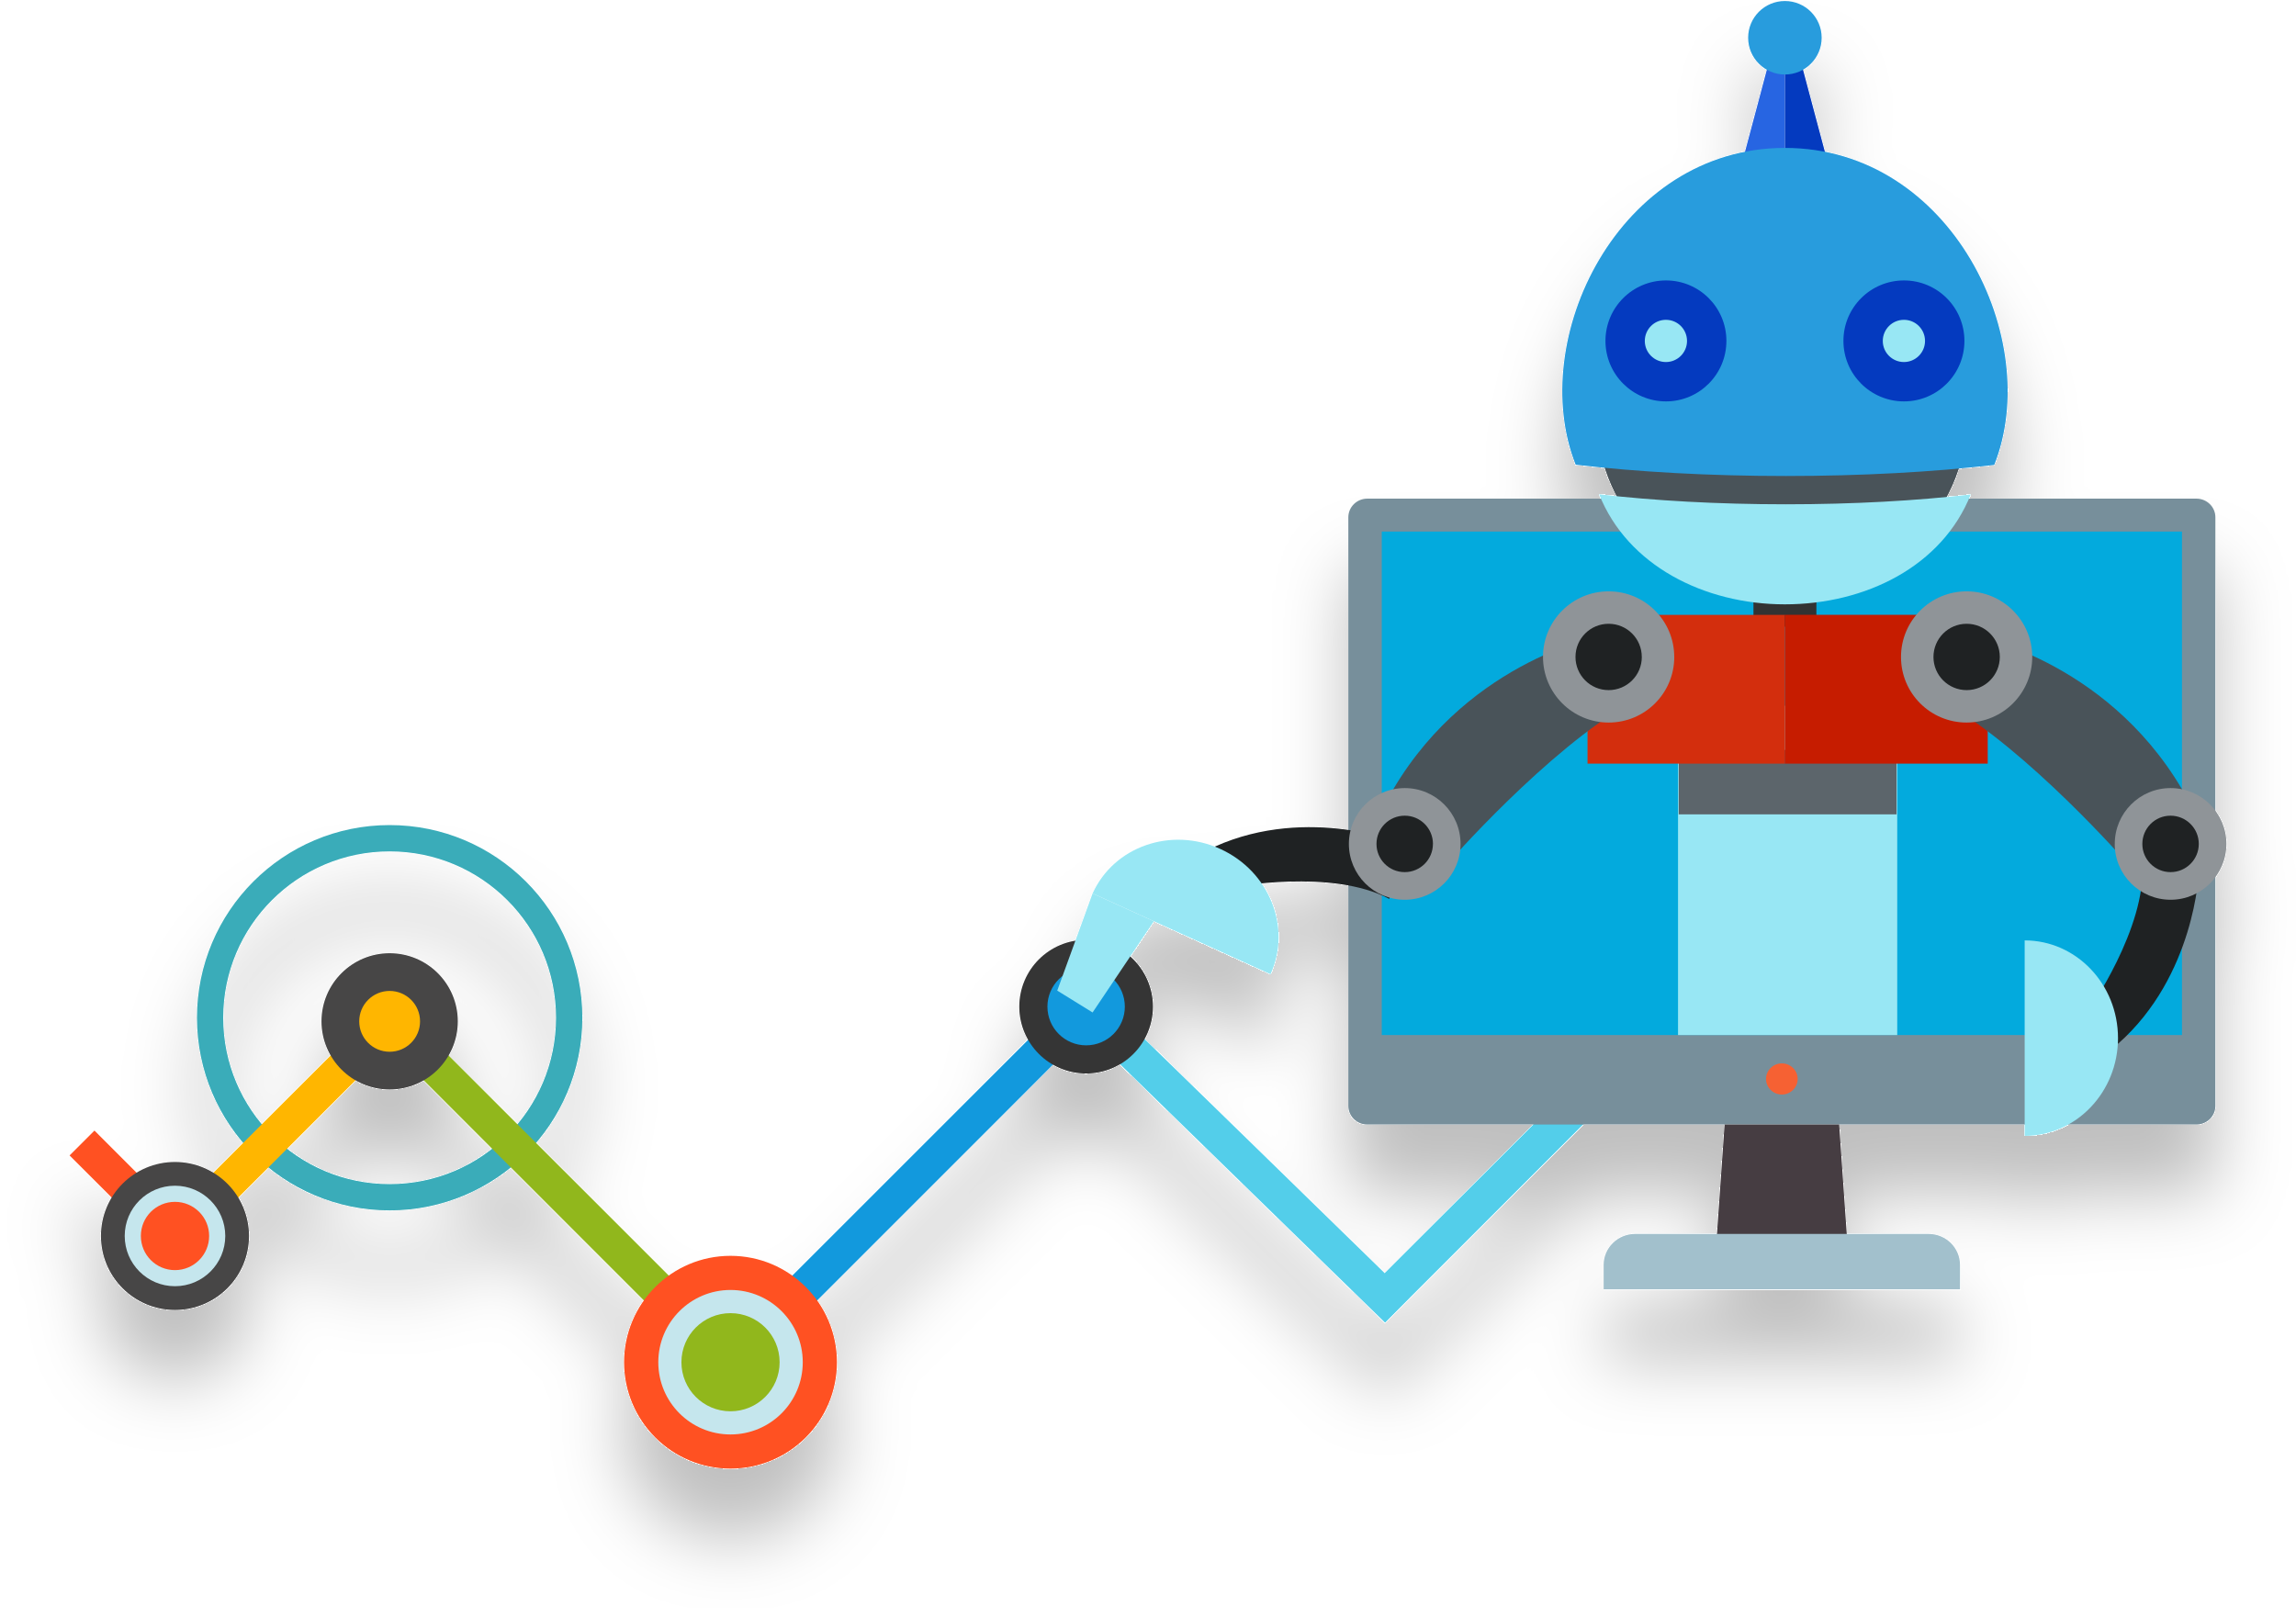
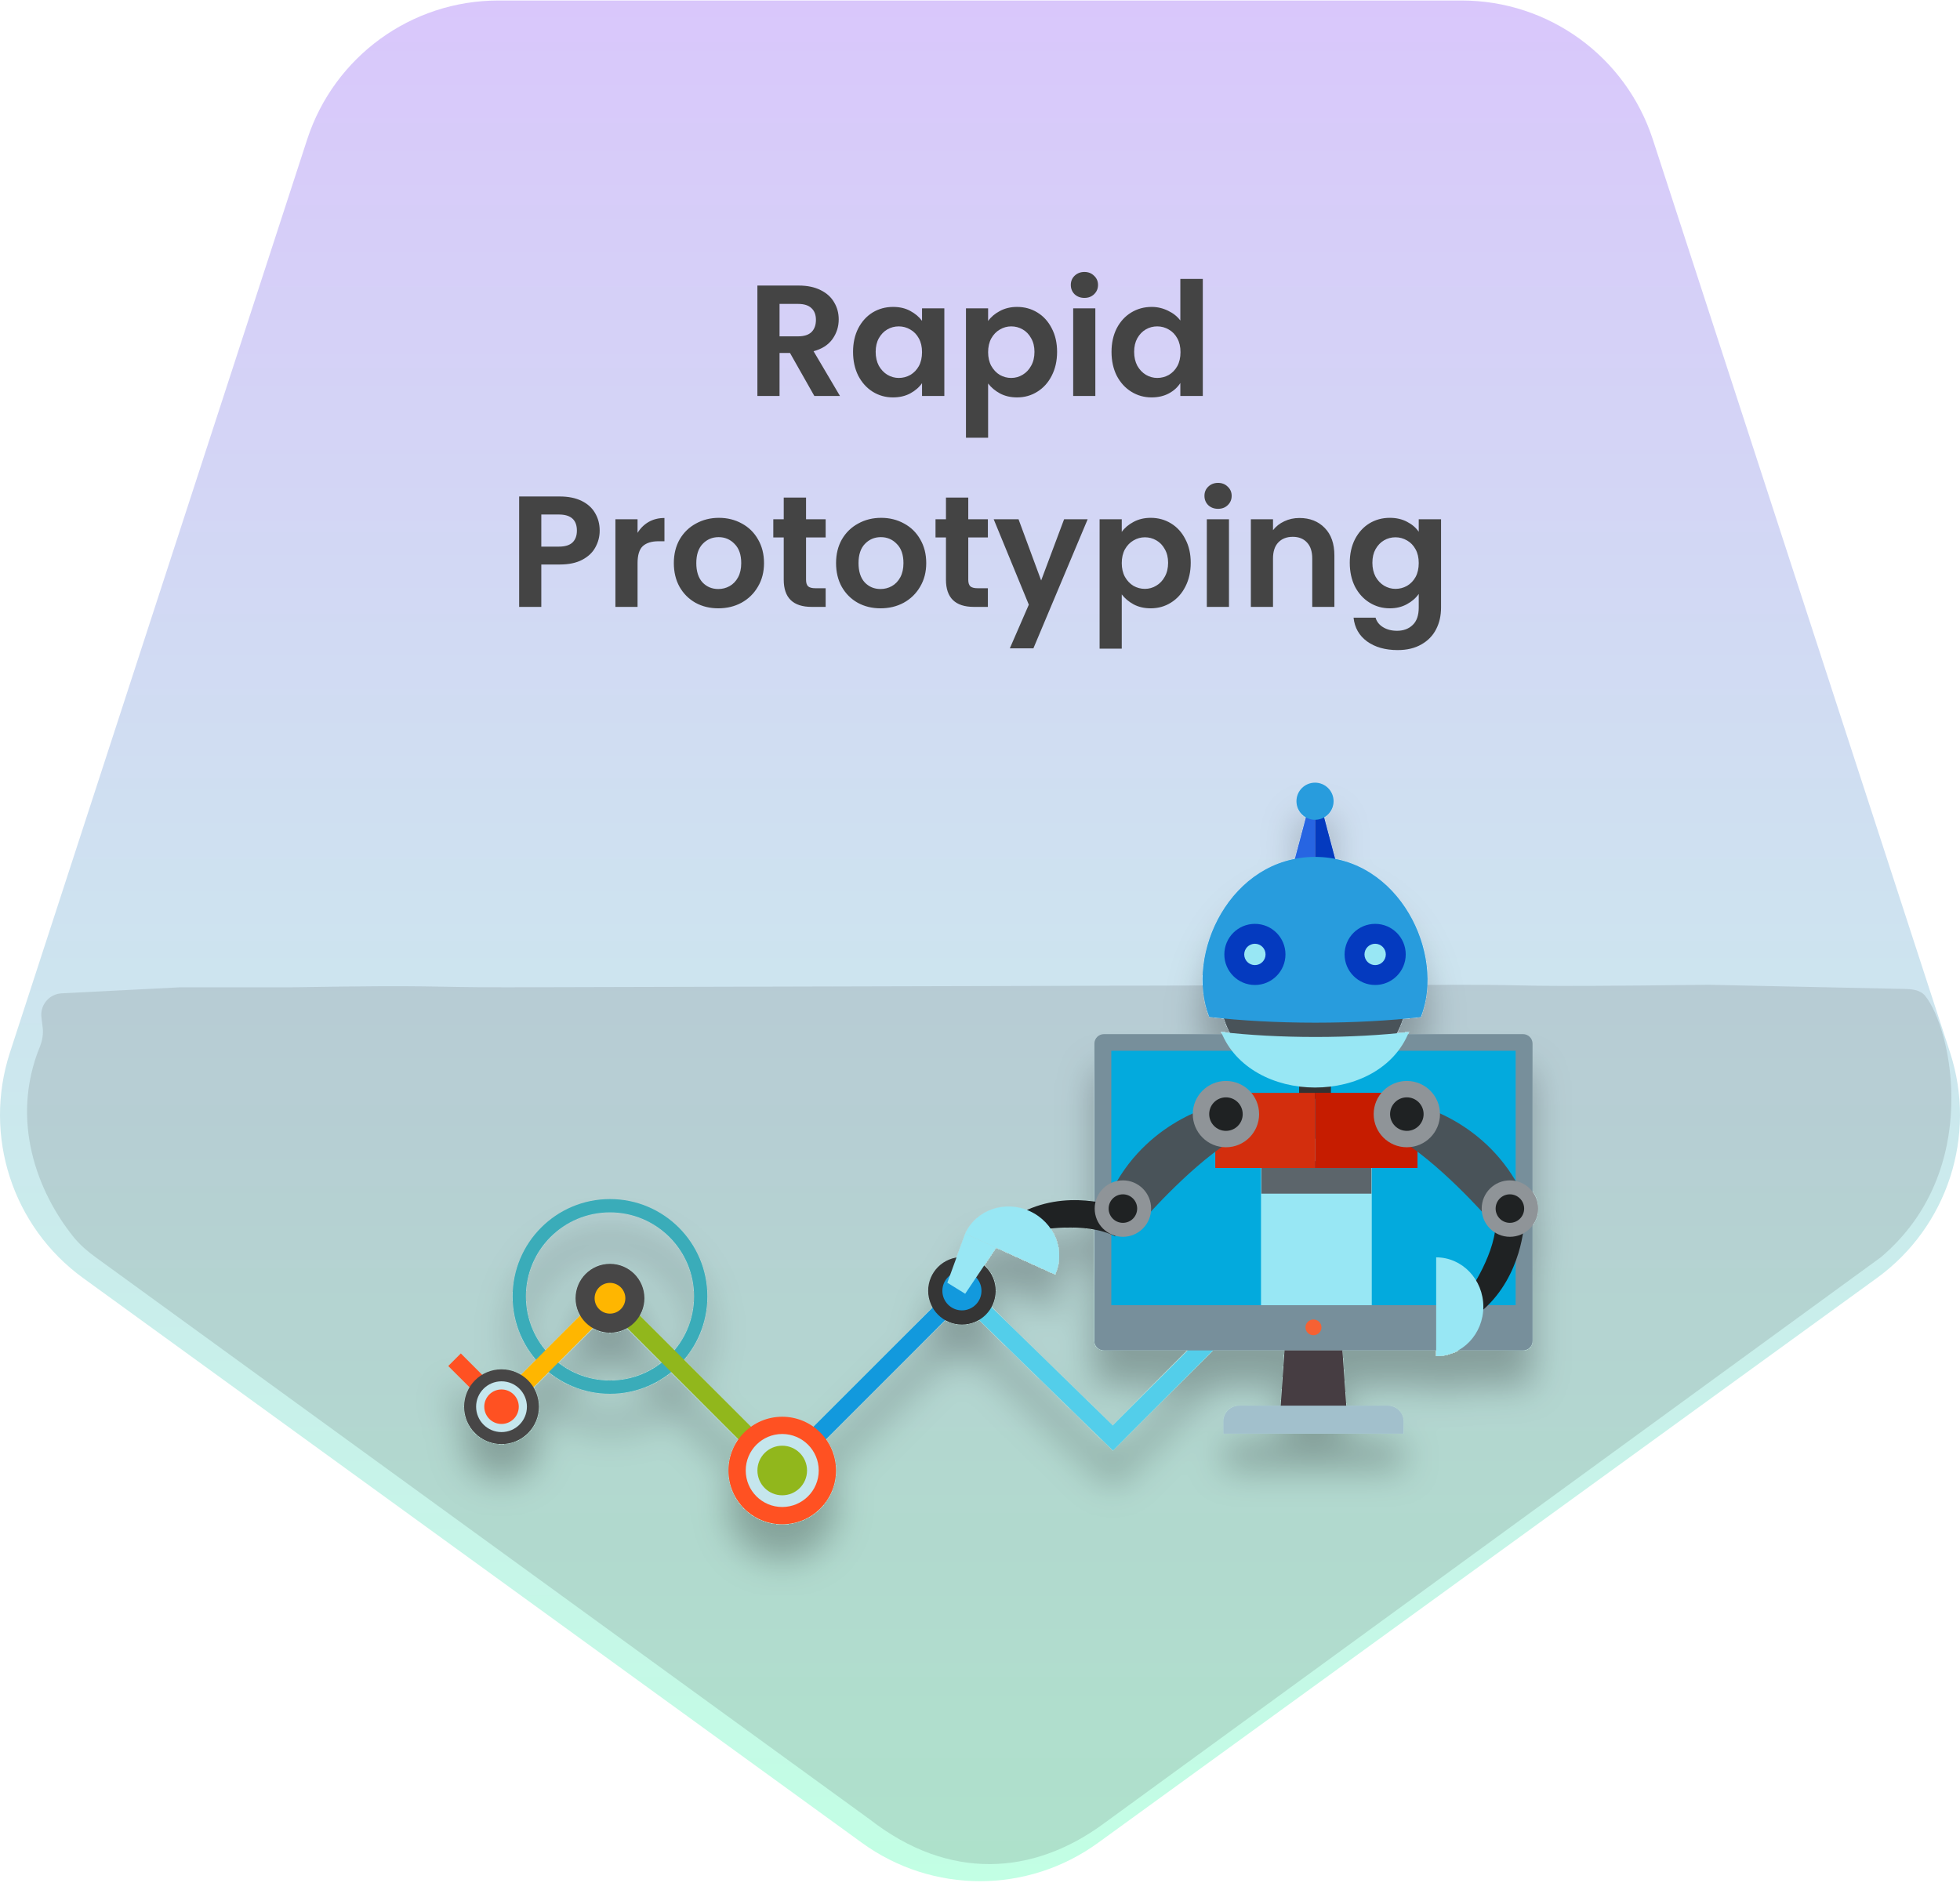
- <svg xmlns="http://www.w3.org/2000/svg" width="132" height="93" viewBox="0 0 132 93" fill="none">
-   <g filter="url(#filter0_d_1_10562)">
-     <path d="M100.785 54.887L79.623 76.047V73.188L99.356 53.458L100.785 54.887Z" fill="#53CEEA" />
-     <path d="M127.366 63.588C127.366 64.181 126.878 64.66 126.275 64.66H78.606C78.005 64.66 77.517 64.181 77.517 63.588V29.744C77.517 29.152 78.007 28.671 78.606 28.671H126.275C126.88 28.671 127.366 29.154 127.366 29.744V63.588Z" fill="#778F9B" />
-     <path d="M125.445 30.564H79.439V59.515H125.445V30.564Z" fill="#03AADD" />
-     <path d="M106.283 72.541H98.601L99.146 64.66H105.737L106.283 72.541Z" fill="#463D42" />
-     <path d="M112.683 74.134V72.731C112.683 71.745 111.874 70.95 110.876 70.95H94.005C93.007 70.95 92.196 71.745 92.196 72.731V74.134H112.683Z" fill="#A2C0CC" />
-     <path d="M103.351 62.039C103.351 62.533 102.942 62.934 102.441 62.934C101.939 62.934 101.531 62.533 101.531 62.039C101.531 61.545 101.939 61.144 102.441 61.144C102.942 61.144 103.351 61.547 103.351 62.039Z" fill="#F66133" />
-     <path d="M113.077 24.007C113.077 29.574 108.317 34.087 102.443 34.087C96.569 34.087 91.81 29.574 91.81 24.007C91.81 18.441 96.569 13.927 102.443 13.927C108.317 13.927 113.077 18.439 113.077 24.007Z" fill="#495359" />
-     <path d="M104.427 32.142H100.808V36.035H104.427V32.142Z" fill="#333333" />
-     <path d="M102.616 2.17L102.618 11.407L99.606 11.409L102.067 2.17H102.616Z" fill="#2765E2" />
-     <path d="M105.631 11.405L102.619 11.407L102.617 2.17H103.168L105.631 11.405Z" fill="#043ABF" />
-     <path d="M104.73 2.17C104.73 3.335 103.784 4.284 102.617 4.284C101.449 4.284 100.503 3.337 100.503 2.17C100.503 1.002 101.449 0.058 102.617 0.058C103.782 0.058 104.73 1.004 104.73 2.17Z" fill="#289CDD" />
-     <path d="M113.299 28.433C111.655 32.565 107.248 34.749 102.612 34.749C97.977 34.749 93.558 32.508 91.937 28.422C95.092 28.788 98.753 28.996 102.662 28.996C106.571 28.996 110.165 28.792 113.301 28.431L113.299 28.433Z" fill="#98E7F4" />
-     <path d="M114.654 26.735C111.123 27.14 107.031 27.37 102.666 27.37C98.301 27.37 94.138 27.136 90.586 26.722C87.736 19.545 93.043 8.505 102.616 8.505C112.189 8.505 117.506 19.551 114.654 26.733V26.735Z" fill="#289CDD" />
-     <path d="M99.253 19.602C99.253 21.523 97.697 23.08 95.778 23.08C93.858 23.08 92.3 21.523 92.3 19.602C92.3 17.681 93.855 16.125 95.778 16.125C97.701 16.125 99.253 17.681 99.253 19.602Z" fill="#043ABF" />
-     <path d="M112.937 19.602C112.937 21.523 111.38 23.08 109.461 23.08C107.542 23.08 105.981 21.523 105.981 19.602C105.981 17.681 107.538 16.125 109.461 16.125C111.384 16.125 112.937 17.681 112.937 19.602Z" fill="#043ABF" />
-     <path d="M63.16 58.596L41.999 79.757V76.896L61.731 57.167L63.16 58.596Z" fill="#1299DD" />
-     <path d="M22.4 47.441C16.284 47.441 11.324 52.401 11.324 58.519C11.324 64.637 16.284 69.597 22.4 69.597C28.516 69.597 33.48 64.637 33.48 58.519C33.48 52.401 28.52 47.441 22.4 47.441ZM22.4 68.086C17.117 68.086 12.833 63.804 12.833 58.519C12.833 53.235 17.117 48.954 22.4 48.954C27.682 48.954 31.967 53.237 31.967 58.519C31.967 63.802 27.682 68.086 22.4 68.086Z" fill="#3AACB9" />
-     <path d="M10.059 69.639V72.497L4 66.436L5.431 65.007L10.059 69.639Z" fill="#FF5122" />
-     <path d="M22.399 57.298V60.158L10.059 72.497V69.639L22.399 57.298Z" fill="#FFB600" />
-     <path d="M41.999 76.896V79.757L22.4 60.158V57.298L41.999 76.896Z" fill="#91B71C" />
-     <path d="M63.149 57.155L61.737 58.602L79.623 76.045L81.035 74.597L63.149 57.155Z" fill="#53CEEA" />
-     <path d="M66.286 57.882C66.286 60.005 64.567 61.726 62.444 61.726C60.321 61.726 58.6 60.005 58.6 57.882C58.6 55.759 60.321 54.038 62.444 54.038C64.567 54.038 66.286 55.759 66.286 57.882Z" fill="#353535" />
-     <path d="M64.668 57.882C64.668 59.109 63.673 60.106 62.444 60.106C61.215 60.106 60.218 59.111 60.218 57.882C60.218 56.653 61.214 55.658 62.444 55.658C63.675 55.658 64.668 56.653 64.668 57.882Z" fill="#1299DD" />
-     <path d="M48.117 78.327C48.117 81.705 45.378 84.445 41.997 84.445C38.617 84.445 35.879 81.705 35.879 78.327C35.879 74.948 38.619 72.209 41.997 72.209C45.376 72.209 48.117 74.948 48.117 78.327Z" fill="#FF5122" />
-     <path d="M46.152 78.327C46.152 80.622 44.292 82.48 41.997 82.48C39.702 82.48 37.846 80.62 37.846 78.327C37.846 76.034 39.706 74.172 41.997 74.172C44.288 74.172 46.152 76.032 46.152 78.327Z" fill="#C5E6ED" />
-     <path d="M44.821 78.327C44.821 79.885 43.556 81.148 41.997 81.148C40.439 81.148 39.176 79.885 39.176 78.327C39.176 76.768 40.439 75.505 41.997 75.505C43.556 75.505 44.821 76.768 44.821 78.327Z" fill="#91B71C" />
-     <path d="M14.317 71.066C14.317 73.418 12.411 75.324 10.059 75.324C7.707 75.324 5.803 73.418 5.803 71.066C5.803 68.714 7.709 66.812 10.059 66.812C12.409 66.812 14.317 68.718 14.317 71.066Z" fill="#474646" />
-     <path d="M12.951 71.066C12.951 72.663 11.655 73.956 10.059 73.956C8.462 73.956 7.17 72.663 7.17 71.066C7.17 69.469 8.464 68.178 10.059 68.178C11.653 68.178 12.951 69.473 12.951 71.066Z" fill="#C5E6ED" />
-     <path d="M12.024 71.066C12.024 72.152 11.144 73.031 10.059 73.031C8.973 73.031 8.098 72.152 8.098 71.066C8.098 69.981 8.975 69.105 10.059 69.105C11.142 69.105 12.024 69.983 12.024 71.066Z" fill="#FF5122" />
-     <path d="M26.32 58.727C26.32 60.89 24.565 62.645 22.401 62.645C20.238 62.645 18.483 60.89 18.483 58.727C18.483 56.564 20.238 54.809 22.401 54.809C24.565 54.809 26.32 56.564 26.32 58.727Z" fill="#474646" />
-     <path d="M24.149 58.727C24.149 59.692 23.365 60.475 22.4 60.475C21.434 60.475 20.652 59.692 20.652 58.727C20.652 57.762 21.434 56.978 22.4 56.978C23.365 56.978 24.149 57.76 24.149 58.727Z" fill="#FFB600" />
-     <path d="M109.074 40.579H96.472V59.515H109.074V40.579Z" fill="#98E7F4" />
-     <path d="M109.034 43.118H96.512V46.825H109.034V43.118Z" fill="#5C656B" />
-     <path d="M102.618 35.354V43.91H91.269V38.819C91.269 36.905 92.818 35.356 94.731 35.356H102.618V35.354Z" fill="#D32E0D" />
-     <path d="M114.277 38.816V43.908H102.618V35.352H110.813C112.727 35.352 114.277 36.903 114.277 38.815V38.816Z" fill="#C61C00" />
-     <path d="M80.758 48.525C80.758 48.525 75.25 46.258 69.853 48.674L70.849 51.018C70.849 51.018 76.569 49.923 79.873 51.686L80.758 48.525Z" fill="#1F2223" />
-     <path d="M91.893 36.59C91.893 36.59 83.957 38.126 79.699 46.096L83.236 49.648C83.236 49.648 88.94 43.107 93.801 40.364L91.893 36.59Z" fill="#495359" />
-     <path d="M96.256 37.779C96.252 39.862 94.564 41.55 92.479 41.546C90.395 41.543 88.707 39.852 88.709 37.769C88.711 35.686 90.403 33.998 92.486 34.002C94.569 34.003 96.258 35.694 96.254 37.779H96.256Z" fill="#8F9498" />
-     <path d="M94.39 37.777C94.39 38.83 93.535 39.683 92.481 39.681C91.427 39.681 90.575 38.824 90.577 37.771C90.577 36.718 91.431 35.865 92.484 35.867C93.537 35.867 94.392 36.724 94.388 37.777H94.39Z" fill="#1F2223" />
-     <path d="M83.969 48.529C83.969 50.301 82.526 51.737 80.756 51.735C78.984 51.733 77.547 50.295 77.549 48.521C77.551 46.749 78.99 45.314 80.764 45.314C82.536 45.316 83.972 46.754 83.969 48.529Z" fill="#8F9498" />
-     <path d="M82.381 48.527C82.379 49.423 81.653 50.148 80.756 50.146C79.859 50.146 79.134 49.418 79.136 48.523C79.136 47.626 79.863 46.901 80.76 46.901C81.658 46.901 82.383 47.628 82.383 48.527H82.381Z" fill="#1F2223" />
-     <path d="M73.045 56.018C74.272 53.319 72.974 50.091 70.147 48.809C67.322 47.525 64.039 48.674 62.814 51.371L73.045 56.018Z" fill="#98E7F4" />
-     <path d="M126.413 50.146C126.413 50.146 126.199 56.098 121.769 60.015L120.045 58.138C120.045 58.138 123.408 53.382 123.168 49.645L126.413 50.144V50.146Z" fill="#1F2223" />
-     <path d="M113.654 36.59C113.654 36.59 121.594 38.126 125.848 46.096L122.309 49.648C122.309 49.648 116.607 43.107 111.748 40.364L113.654 36.59Z" fill="#495359" />
-     <path d="M109.291 37.779C109.291 39.862 110.983 41.55 113.066 41.546C115.151 41.543 116.838 39.852 116.836 37.769C116.834 35.686 115.142 33.998 113.059 34.002C110.976 34.003 109.289 35.694 109.291 37.779Z" fill="#8F9498" />
-     <path d="M111.157 37.777C111.159 38.83 112.013 39.683 113.066 39.681C114.119 39.681 114.972 38.824 114.972 37.771C114.97 36.718 114.116 35.865 113.063 35.867C112.009 35.867 111.157 36.724 111.157 37.777Z" fill="#1F2223" />
-     <path d="M121.579 48.529C121.581 50.301 123.019 51.737 124.793 51.735C126.565 51.733 128 50.295 128 48.521C127.998 46.749 126.558 45.314 124.785 45.314C123.013 45.316 121.577 46.754 121.581 48.529H121.579Z" fill="#8F9498" />
-     <path d="M123.166 48.527C123.166 49.423 123.894 50.148 124.789 50.146C125.686 50.146 126.411 49.418 126.411 48.523C126.411 47.626 125.682 46.901 124.785 46.901C123.89 46.901 123.166 47.628 123.166 48.527Z" fill="#1F2223" />
-     <path d="M116.401 54.072C119.364 54.072 121.767 56.589 121.767 59.692C121.767 62.796 119.362 65.312 116.401 65.312V54.072Z" fill="#98E7F4" />
-     <path d="M62.814 51.371L60.782 56.959L62.814 58.216L66.339 52.972L62.814 51.371Z" fill="#98E7F4" />
-     <path d="M96.989 19.604C96.989 20.274 96.445 20.817 95.775 20.817C95.106 20.817 94.562 20.274 94.562 19.604C94.562 18.935 95.104 18.389 95.775 18.389C96.447 18.389 96.989 18.933 96.989 19.604Z" fill="#98E7F4" />
-     <path d="M110.672 19.604C110.672 20.274 110.128 20.817 109.459 20.817C108.789 20.817 108.244 20.274 108.244 19.604C108.244 18.935 108.787 18.389 109.459 18.389C110.13 18.389 110.672 18.933 110.672 19.604Z" fill="#98E7F4" />
+ <svg xmlns="http://www.w3.org/2000/svg" width="223" height="215" viewBox="0 0 223 215" fill="none">
+   <path d="M124.918 209.703C116.912 215.51 106.088 215.51 98.082 209.703L9.46 145.429C1.416 139.595 -1.95 129.23 1.128 119.773L34.948 15.868C38.017 6.439 46.796 0.058 56.698 0.058H166.302C176.204 0.058 184.983 6.439 188.052 15.868L221.872 119.773C224.95 129.23 221.584 139.595 213.54 145.429L124.918 209.703Z" fill="url(#paint0_linear_1_10558)" />
+   <path d="M125.5 207.558C117.555 213.373 108 214.058 99 207.058L10.887 143.065C9.965 142.395 9.093 141.653 8.377 140.765C4.259 135.663 1.122 127.512 4.526 119.135C4.815 118.424 4.95 117.653 4.854 116.892L4.714 115.77C4.586 114.744 5.119 113.749 6.044 113.286C6.345 113.136 6.674 113.049 7.01 113.032L20.5 112.344H33.137C50.505 112.058 47.821 112.344 57.649 112.344L166.221 112.058C176.049 112.058 170.095 112.344 194.41 112.058L216.702 112.53C217.566 112.549 218.475 112.637 219.025 113.303C222.055 116.98 225.628 133.219 214 143.058L125.5 207.558Z" fill="#3D3D3D" fill-opacity="0.15" />
+   <path d="M92.653 45.058L89.881 40.162H88.693V45.058H86.173V32.494H90.889C91.861 32.494 92.689 32.668 93.373 33.016C94.057 33.352 94.567 33.814 94.903 34.402C95.251 34.978 95.425 35.626 95.425 36.346C95.425 37.174 95.185 37.924 94.705 38.596C94.225 39.256 93.511 39.712 92.563 39.964L95.569 45.058H92.653ZM88.693 38.272H90.799C91.483 38.272 91.993 38.11 92.329 37.786C92.665 37.45 92.833 36.988 92.833 36.4C92.833 35.824 92.665 35.38 92.329 35.068C91.993 34.744 91.483 34.582 90.799 34.582H88.693V38.272ZM97.056 40.036C97.056 39.028 97.254 38.134 97.65 37.354C98.058 36.574 98.604 35.974 99.288 35.554C99.984 35.134 100.758 34.924 101.61 34.924C102.354 34.924 103.002 35.074 103.554 35.374C104.118 35.674 104.568 36.052 104.904 36.508V35.086H107.442V45.058H104.904V43.6C104.58 44.068 104.13 44.458 103.554 44.77C102.99 45.07 102.336 45.22 101.592 45.22C100.752 45.22 99.984 45.004 99.288 44.572C98.604 44.14 98.058 43.534 97.65 42.754C97.254 41.962 97.056 41.056 97.056 40.036ZM104.904 40.072C104.904 39.46 104.784 38.938 104.544 38.506C104.304 38.062 103.98 37.726 103.572 37.498C103.164 37.258 102.726 37.138 102.258 37.138C101.79 37.138 101.358 37.252 100.962 37.48C100.566 37.708 100.242 38.044 99.99 38.488C99.75 38.92 99.63 39.436 99.63 40.036C99.63 40.636 99.75 41.164 99.99 41.62C100.242 42.064 100.566 42.406 100.962 42.646C101.37 42.886 101.802 43.006 102.258 43.006C102.726 43.006 103.164 42.892 103.572 42.664C103.98 42.424 104.304 42.088 104.544 41.656C104.784 41.212 104.904 40.684 104.904 40.072ZM112.423 36.526C112.747 36.07 113.191 35.692 113.755 35.392C114.331 35.08 114.985 34.924 115.717 34.924C116.569 34.924 117.337 35.134 118.021 35.554C118.717 35.974 119.263 36.574 119.659 37.354C120.067 38.122 120.271 39.016 120.271 40.036C120.271 41.056 120.067 41.962 119.659 42.754C119.263 43.534 118.717 44.14 118.021 44.572C117.337 45.004 116.569 45.22 115.717 45.22C114.985 45.22 114.337 45.07 113.773 44.77C113.221 44.47 112.771 44.092 112.423 43.636V49.81H109.903V35.086H112.423V36.526ZM117.697 40.036C117.697 39.436 117.571 38.92 117.319 38.488C117.079 38.044 116.755 37.708 116.347 37.48C115.951 37.252 115.519 37.138 115.051 37.138C114.595 37.138 114.163 37.258 113.755 37.498C113.359 37.726 113.035 38.062 112.783 38.506C112.543 38.95 112.423 39.472 112.423 40.072C112.423 40.672 112.543 41.194 112.783 41.638C113.035 42.082 113.359 42.424 113.755 42.664C114.163 42.892 114.595 43.006 115.051 43.006C115.519 43.006 115.951 42.886 116.347 42.646C116.755 42.406 117.079 42.064 117.319 41.62C117.571 41.176 117.697 40.648 117.697 40.036ZM123.38 33.898C122.936 33.898 122.564 33.76 122.264 33.484C121.976 33.196 121.832 32.842 121.832 32.422C121.832 32.002 121.976 31.654 122.264 31.378C122.564 31.09 122.936 30.946 123.38 30.946C123.824 30.946 124.19 31.09 124.478 31.378C124.778 31.654 124.928 32.002 124.928 32.422C124.928 32.842 124.778 33.196 124.478 33.484C124.19 33.76 123.824 33.898 123.38 33.898ZM124.622 35.086V45.058H122.102V35.086H124.622ZM126.464 40.036C126.464 39.028 126.662 38.134 127.058 37.354C127.466 36.574 128.018 35.974 128.714 35.554C129.41 35.134 130.184 34.924 131.036 34.924C131.684 34.924 132.302 35.068 132.89 35.356C133.478 35.632 133.946 36.004 134.294 36.472V31.738H136.85V45.058H134.294V43.582C133.982 44.074 133.544 44.47 132.98 44.77C132.416 45.07 131.762 45.22 131.018 45.22C130.178 45.22 129.41 45.004 128.714 44.572C128.018 44.14 127.466 43.534 127.058 42.754C126.662 41.962 126.464 41.056 126.464 40.036ZM134.312 40.072C134.312 39.46 134.192 38.938 133.952 38.506C133.712 38.062 133.388 37.726 132.98 37.498C132.572 37.258 132.134 37.138 131.666 37.138C131.198 37.138 130.766 37.252 130.37 37.48C129.974 37.708 129.65 38.044 129.398 38.488C129.158 38.92 129.038 39.436 129.038 40.036C129.038 40.636 129.158 41.164 129.398 41.62C129.65 42.064 129.974 42.406 130.37 42.646C130.778 42.886 131.21 43.006 131.666 43.006C132.134 43.006 132.572 42.892 132.98 42.664C133.388 42.424 133.712 42.088 133.952 41.656C134.192 41.212 134.312 40.684 134.312 40.072ZM68.229 60.382C68.229 61.054 68.067 61.684 67.743 62.272C67.431 62.86 66.933 63.334 66.249 63.694C65.577 64.054 64.725 64.234 63.693 64.234H61.587V69.058H59.067V56.494H63.693C64.665 56.494 65.493 56.662 66.177 56.998C66.861 57.334 67.371 57.796 67.707 58.384C68.055 58.972 68.229 59.638 68.229 60.382ZM63.585 62.2C64.281 62.2 64.797 62.044 65.133 61.732C65.469 61.408 65.637 60.958 65.637 60.382C65.637 59.158 64.953 58.546 63.585 58.546H61.587V62.2H63.585ZM72.538 60.634C72.862 60.106 73.282 59.692 73.798 59.392C74.326 59.092 74.926 58.942 75.598 58.942V61.588H74.932C74.14 61.588 73.54 61.774 73.132 62.146C72.736 62.518 72.538 63.166 72.538 64.09V69.058H70.018V59.086H72.538V60.634ZM81.724 69.22C80.764 69.22 79.9 69.01 79.132 68.59C78.364 68.158 77.758 67.552 77.314 66.772C76.882 65.992 76.666 65.092 76.666 64.072C76.666 63.052 76.888 62.152 77.332 61.372C77.788 60.592 78.406 59.992 79.186 59.572C79.966 59.14 80.836 58.924 81.796 58.924C82.756 58.924 83.626 59.14 84.406 59.572C85.186 59.992 85.798 60.592 86.242 61.372C86.698 62.152 86.926 63.052 86.926 64.072C86.926 65.092 86.692 65.992 86.224 66.772C85.768 67.552 85.144 68.158 84.352 68.59C83.572 69.01 82.696 69.22 81.724 69.22ZM81.724 67.024C82.18 67.024 82.606 66.916 83.002 66.7C83.41 66.472 83.734 66.136 83.974 65.692C84.214 65.248 84.334 64.708 84.334 64.072C84.334 63.124 84.082 62.398 83.578 61.894C83.086 61.378 82.48 61.12 81.76 61.12C81.04 61.12 80.434 61.378 79.942 61.894C79.462 62.398 79.222 63.124 79.222 64.072C79.222 65.02 79.456 65.752 79.924 66.268C80.404 66.772 81.004 67.024 81.724 67.024ZM91.708 61.156V65.98C91.708 66.316 91.786 66.562 91.942 66.718C92.11 66.862 92.386 66.934 92.77 66.934H93.94V69.058H92.356C90.232 69.058 89.17 68.026 89.17 65.962V61.156H87.982V59.086H89.17V56.62H91.708V59.086H93.94V61.156H91.708ZM100.181 69.22C99.221 69.22 98.357 69.01 97.589 68.59C96.821 68.158 96.215 67.552 95.771 66.772C95.339 65.992 95.123 65.092 95.123 64.072C95.123 63.052 95.345 62.152 95.789 61.372C96.245 60.592 96.863 59.992 97.643 59.572C98.423 59.14 99.293 58.924 100.253 58.924C101.213 58.924 102.083 59.14 102.863 59.572C103.643 59.992 104.255 60.592 104.699 61.372C105.155 62.152 105.383 63.052 105.383 64.072C105.383 65.092 105.149 65.992 104.681 66.772C104.225 67.552 103.601 68.158 102.809 68.59C102.029 69.01 101.153 69.22 100.181 69.22ZM100.181 67.024C100.637 67.024 101.063 66.916 101.459 66.7C101.867 66.472 102.191 66.136 102.431 65.692C102.671 65.248 102.791 64.708 102.791 64.072C102.791 63.124 102.539 62.398 102.035 61.894C101.543 61.378 100.937 61.12 100.217 61.12C99.497 61.12 98.891 61.378 98.399 61.894C97.919 62.398 97.679 63.124 97.679 64.072C97.679 65.02 97.913 65.752 98.381 66.268C98.861 66.772 99.461 67.024 100.181 67.024ZM110.165 61.156V65.98C110.165 66.316 110.243 66.562 110.399 66.718C110.567 66.862 110.843 66.934 111.227 66.934H112.397V69.058H110.813C108.689 69.058 107.627 68.026 107.627 65.962V61.156H106.439V59.086H107.627V56.62H110.165V59.086H112.397V61.156H110.165ZM123.75 59.086L117.576 73.774H114.894L117.054 68.806L113.058 59.086H115.884L118.458 66.052L121.068 59.086H123.75ZM127.628 60.526C127.952 60.07 128.396 59.692 128.96 59.392C129.536 59.08 130.19 58.924 130.922 58.924C131.774 58.924 132.542 59.134 133.226 59.554C133.922 59.974 134.468 60.574 134.864 61.354C135.272 62.122 135.476 63.016 135.476 64.036C135.476 65.056 135.272 65.962 134.864 66.754C134.468 67.534 133.922 68.14 133.226 68.572C132.542 69.004 131.774 69.22 130.922 69.22C130.19 69.22 129.542 69.07 128.978 68.77C128.426 68.47 127.976 68.092 127.628 67.636V73.81H125.108V59.086H127.628V60.526ZM132.902 64.036C132.902 63.436 132.776 62.92 132.524 62.488C132.284 62.044 131.96 61.708 131.552 61.48C131.156 61.252 130.724 61.138 130.256 61.138C129.8 61.138 129.368 61.258 128.96 61.498C128.564 61.726 128.24 62.062 127.988 62.506C127.748 62.95 127.628 63.472 127.628 64.072C127.628 64.672 127.748 65.194 127.988 65.638C128.24 66.082 128.564 66.424 128.96 66.664C129.368 66.892 129.8 67.006 130.256 67.006C130.724 67.006 131.156 66.886 131.552 66.646C131.96 66.406 132.284 66.064 132.524 65.62C132.776 65.176 132.902 64.648 132.902 64.036ZM138.585 57.898C138.141 57.898 137.769 57.76 137.469 57.484C137.181 57.196 137.037 56.842 137.037 56.422C137.037 56.002 137.181 55.654 137.469 55.378C137.769 55.09 138.141 54.946 138.585 54.946C139.029 54.946 139.395 55.09 139.683 55.378C139.983 55.654 140.133 56.002 140.133 56.422C140.133 56.842 139.983 57.196 139.683 57.484C139.395 57.76 139.029 57.898 138.585 57.898ZM139.827 59.086V69.058H137.307V59.086H139.827ZM147.843 58.942C149.031 58.942 149.991 59.32 150.723 60.076C151.455 60.82 151.821 61.864 151.821 63.208V69.058H149.301V63.55C149.301 62.758 149.103 62.152 148.707 61.732C148.311 61.3 147.771 61.084 147.087 61.084C146.391 61.084 145.839 61.3 145.431 61.732C145.035 62.152 144.837 62.758 144.837 63.55V69.058H142.317V59.086H144.837V60.328C145.173 59.896 145.599 59.56 146.115 59.32C146.643 59.068 147.219 58.942 147.843 58.942ZM158.124 58.924C158.868 58.924 159.522 59.074 160.086 59.374C160.65 59.662 161.094 60.04 161.418 60.508V59.086H163.956V69.13C163.956 70.054 163.77 70.876 163.398 71.596C163.026 72.328 162.468 72.904 161.724 73.324C160.98 73.756 160.08 73.972 159.024 73.972C157.608 73.972 156.444 73.642 155.532 72.982C154.632 72.322 154.122 71.422 154.002 70.282H156.504C156.636 70.738 156.918 71.098 157.35 71.362C157.794 71.638 158.328 71.776 158.952 71.776C159.684 71.776 160.278 71.554 160.734 71.11C161.19 70.678 161.418 70.018 161.418 69.13V67.582C161.094 68.05 160.644 68.44 160.068 68.752C159.504 69.064 158.856 69.22 158.124 69.22C157.284 69.22 156.516 69.004 155.82 68.572C155.124 68.14 154.572 67.534 154.164 66.754C153.768 65.962 153.57 65.056 153.57 64.036C153.57 63.028 153.768 62.134 154.164 61.354C154.572 60.574 155.118 59.974 155.802 59.554C156.498 59.134 157.272 58.924 158.124 58.924ZM161.418 64.072C161.418 63.46 161.298 62.938 161.058 62.506C160.818 62.062 160.494 61.726 160.086 61.498C159.678 61.258 159.24 61.138 158.772 61.138C158.304 61.138 157.872 61.252 157.476 61.48C157.08 61.708 156.756 62.044 156.504 62.488C156.264 62.92 156.144 63.436 156.144 64.036C156.144 64.636 156.264 65.164 156.504 65.62C156.756 66.064 157.08 66.406 157.476 66.646C157.884 66.886 158.316 67.006 158.772 67.006C159.24 67.006 159.678 66.892 160.086 66.664C160.494 66.424 160.818 66.088 161.058 65.656C161.298 65.212 161.418 64.684 161.418 64.072Z" fill="#444444" />
+   <g filter="url(#filter0_d_1_10558)">
+     <path d="M147.785 143.887L126.623 165.047V162.187L146.356 142.458L147.785 143.887Z" fill="#53CEEA" />
+     <path d="M174.366 152.588C174.366 153.181 173.878 153.66 173.275 153.66H125.606C125.005 153.66 124.517 153.181 124.517 152.588V118.744C124.517 118.152 125.007 117.671 125.606 117.671H173.275C173.88 117.671 174.366 118.154 174.366 118.744V152.588Z" fill="#778F9B" />
+     <path d="M172.445 119.564H126.439V148.515H172.445V119.564Z" fill="#03AADD" />
+     <path d="M153.283 161.541H145.601L146.146 153.66H152.737L153.283 161.541Z" fill="#463D42" />
+     <path d="M159.683 163.134V161.731C159.683 160.745 158.874 159.95 157.876 159.95H141.005C140.007 159.95 139.196 160.745 139.196 161.731V163.134H159.683Z" fill="#A2C0CC" />
+     <path d="M150.351 151.039C150.351 151.533 149.942 151.933 149.441 151.933C148.939 151.933 148.531 151.533 148.531 151.039C148.531 150.545 148.939 150.144 149.441 150.144C149.942 150.144 150.351 150.547 150.351 151.039Z" fill="#F66133" />
+     <path d="M160.077 113.007C160.077 118.574 155.317 123.087 149.443 123.087C143.569 123.087 138.81 118.574 138.81 113.007C138.81 107.44 143.569 102.927 149.443 102.927C155.317 102.927 160.077 107.439 160.077 113.007Z" fill="#495359" />
+     <path d="M151.427 121.141H147.808V125.035H151.427V121.141Z" fill="#333333" />
+     <path d="M149.616 91.17L149.618 100.407L146.606 100.409L149.067 91.17H149.616Z" fill="#2765E2" />
+     <path d="M152.631 100.405L149.619 100.407L149.617 91.17H150.168L152.631 100.405Z" fill="#043ABF" />
+     <path d="M151.73 91.17C151.73 92.335 150.784 93.284 149.617 93.284C148.449 93.284 147.503 92.337 147.503 91.17C147.503 90.002 148.449 89.058 149.617 89.058C150.782 89.058 151.73 90.004 151.73 91.17Z" fill="#289CDD" />
+     <path d="M160.299 117.433C158.655 121.565 154.248 123.749 149.612 123.749C144.977 123.749 140.559 121.508 138.937 117.422C142.092 117.788 145.753 117.996 149.662 117.996C153.571 117.996 157.165 117.792 160.301 117.431L160.299 117.433Z" fill="#98E7F4" />
+     <path d="M161.654 115.735C158.123 116.14 154.031 116.37 149.666 116.37C145.301 116.37 141.139 116.136 137.586 115.722C134.736 108.545 140.043 97.505 149.616 97.505C159.189 97.505 164.506 108.551 161.654 115.733V115.735Z" fill="#289CDD" />
+     <path d="M146.253 108.602C146.253 110.523 144.697 112.08 142.778 112.08C140.858 112.08 139.3 110.523 139.3 108.602C139.3 106.681 140.855 105.125 142.778 105.125C144.7 105.125 146.253 106.681 146.253 108.602Z" fill="#043ABF" />
+     <path d="M159.937 108.602C159.937 110.523 158.38 112.08 156.461 112.08C154.542 112.08 152.981 110.523 152.981 108.602C152.981 106.681 154.538 105.125 156.461 105.125C158.384 105.125 159.937 106.681 159.937 108.602Z" fill="#043ABF" />
+     <path d="M110.16 147.595L88.999 168.758V165.896L108.731 146.167L110.16 147.595Z" fill="#1299DD" />
+     <path d="M69.4 136.441C63.284 136.441 58.324 141.401 58.324 147.519C58.324 153.637 63.284 158.597 69.4 158.597C75.516 158.597 80.48 153.637 80.48 147.519C80.48 141.401 75.52 136.441 69.4 136.441ZM69.4 157.086C64.117 157.086 59.833 152.804 59.833 147.519C59.833 142.235 64.117 137.954 69.4 137.954C74.682 137.954 78.967 142.237 78.967 147.519C78.967 152.802 74.682 157.086 69.4 157.086Z" fill="#3AACB9" />
+     <path d="M57.059 158.639V161.497L51 155.436L52.431 154.007L57.059 158.639Z" fill="#FF5122" />
+     <path d="M69.399 146.298V149.158L57.059 161.497V158.639L69.399 146.298Z" fill="#FFB600" />
+     <path d="M88.999 165.896V168.757L69.4 149.158V146.298L88.999 165.896Z" fill="#91B71C" />
+     <path d="M110.149 146.155L108.737 147.603L126.623 165.045L128.035 163.597L110.149 146.155Z" fill="#53CEEA" />
+     <path d="M113.286 146.882C113.286 149.005 111.567 150.726 109.444 150.726C107.321 150.726 105.6 149.005 105.6 146.882C105.6 144.759 107.321 143.038 109.444 143.038C111.567 143.038 113.286 144.759 113.286 146.882Z" fill="#353535" />
+     <path d="M111.668 146.882C111.668 148.109 110.673 149.106 109.444 149.106C108.216 149.106 107.218 148.111 107.218 146.882C107.218 145.653 108.214 144.658 109.444 144.658C110.675 144.658 111.668 145.653 111.668 146.882Z" fill="#1299DD" />
+     <path d="M95.117 167.327C95.117 170.705 92.378 173.445 88.997 173.445C85.617 173.445 82.879 170.705 82.879 167.327C82.879 163.948 85.619 161.209 88.997 161.209C92.376 161.209 95.117 163.948 95.117 167.327Z" fill="#FF5122" />
+     <path d="M93.152 167.327C93.152 169.622 91.292 171.48 88.997 171.48C86.702 171.48 84.846 169.62 84.846 167.327C84.846 165.034 86.706 163.172 88.997 163.172C91.288 163.172 93.152 165.032 93.152 167.327Z" fill="#C5E6ED" />
+     <path d="M91.821 167.327C91.821 168.885 90.556 170.148 88.997 170.148C87.439 170.148 86.176 168.885 86.176 167.327C86.176 165.768 87.439 164.505 88.997 164.505C90.556 164.505 91.821 165.768 91.821 167.327Z" fill="#91B71C" />
+     <path d="M61.317 160.066C61.317 162.418 59.411 164.324 57.059 164.324C54.707 164.324 52.803 162.418 52.803 160.066C52.803 157.714 54.709 155.812 57.059 155.812C59.409 155.812 61.317 157.718 61.317 160.066Z" fill="#474646" />
+     <path d="M59.951 160.066C59.951 161.663 58.655 162.956 57.059 162.956C55.462 162.956 54.17 161.663 54.17 160.066C54.17 158.469 55.464 157.178 57.059 157.178C58.654 157.178 59.951 158.473 59.951 160.066Z" fill="#C5E6ED" />
+     <path d="M59.024 160.066C59.024 161.152 58.144 162.031 57.059 162.031C55.973 162.031 55.098 161.152 55.098 160.066C55.098 158.981 55.975 158.105 57.059 158.105C58.142 158.105 59.024 158.983 59.024 160.066Z" fill="#FF5122" />
+     <path d="M73.32 147.727C73.32 149.89 71.565 151.646 69.401 151.646C67.238 151.646 65.483 149.89 65.483 147.727C65.483 145.564 67.238 143.809 69.401 143.809C71.565 143.809 73.32 145.564 73.32 147.727Z" fill="#474646" />
+     <path d="M71.149 147.727C71.149 148.692 70.365 149.475 69.4 149.475C68.434 149.475 67.652 148.692 67.652 147.727C67.652 146.762 68.434 145.978 69.4 145.978C70.365 145.978 71.149 146.76 71.149 147.727Z" fill="#FFB600" />
+     <path d="M156.074 129.579H143.472V148.515H156.074V129.579Z" fill="#98E7F4" />
+     <path d="M156.034 132.118H143.512V135.825H156.034V132.118Z" fill="#5C656B" />
+     <path d="M149.618 124.354V132.91H138.269V127.818C138.269 125.905 139.818 124.356 141.732 124.356H149.618V124.354Z" fill="#D32E0D" />
+     <path d="M161.277 127.817V132.908H149.618V124.352H157.813C159.727 124.352 161.277 125.903 161.277 127.815V127.817Z" fill="#C61C00" />
+     <path d="M127.758 137.525C127.758 137.525 122.25 135.258 116.854 137.674L117.849 140.018C117.849 140.018 123.569 138.923 126.873 140.686L127.758 137.525Z" fill="#1F2223" />
+     <path d="M138.893 125.59C138.893 125.59 130.957 127.126 126.699 135.096L130.236 138.648C130.236 138.648 135.94 132.107 140.801 129.364L138.893 125.59Z" fill="#495359" />
+     <path d="M143.256 126.779C143.252 128.862 141.564 130.55 139.479 130.546C137.395 130.543 135.707 128.852 135.709 126.769C135.711 124.686 137.403 122.998 139.486 123.001C141.569 123.003 143.258 124.694 143.254 126.779H143.256Z" fill="#8F9498" />
+     <path d="M141.39 126.777C141.39 127.83 140.536 128.683 139.481 128.681C138.428 128.681 137.575 127.824 137.577 126.771C137.577 125.718 138.431 124.865 139.484 124.867C140.537 124.867 141.392 125.724 141.388 126.777H141.39Z" fill="#1F2223" />
+     <path d="M130.969 137.529C130.969 139.301 129.526 140.737 127.756 140.735C125.984 140.733 124.547 139.295 124.549 137.521C124.551 135.749 125.99 134.314 127.764 134.314C129.536 134.316 130.972 135.754 130.969 137.529Z" fill="#8F9498" />
+     <path d="M129.381 137.527C129.379 138.423 128.652 139.148 127.756 139.146C126.859 139.146 126.134 138.418 126.136 137.523C126.136 136.626 126.863 135.901 127.76 135.901C128.658 135.901 129.383 136.628 129.383 137.527H129.381Z" fill="#1F2223" />
+     <path d="M120.045 145.018C121.272 142.319 119.974 139.091 117.147 137.809C114.322 136.525 111.039 137.674 109.814 140.371L120.045 145.018Z" fill="#98E7F4" />
+     <path d="M173.413 139.146C173.413 139.146 173.199 145.098 168.769 149.015L167.045 147.138C167.045 147.138 170.408 142.382 170.168 138.645L173.413 139.144V139.146Z" fill="#1F2223" />
+     <path d="M160.654 125.59C160.654 125.59 168.594 127.126 172.848 135.096L169.309 138.648C169.309 138.648 163.607 132.107 158.748 129.364L160.654 125.59Z" fill="#495359" />
+     <path d="M156.291 126.779C156.291 128.862 157.983 130.55 160.066 130.546C162.151 130.543 163.838 128.852 163.836 126.769C163.834 124.686 162.142 122.998 160.059 123.001C157.976 123.003 156.289 124.694 156.291 126.779Z" fill="#8F9498" />
+     <path d="M158.157 126.777C158.159 127.83 159.013 128.683 160.066 128.681C161.119 128.681 161.972 127.824 161.972 126.771C161.97 125.718 161.116 124.865 160.063 124.867C159.009 124.867 158.157 125.724 158.157 126.777Z" fill="#1F2223" />
+     <path d="M168.579 137.529C168.581 139.301 170.019 140.737 171.793 140.735C173.565 140.733 175 139.295 175 137.521C174.998 135.749 173.558 134.314 171.785 134.314C170.013 134.316 168.577 135.754 168.581 137.529H168.579Z" fill="#8F9498" />
+     <path d="M170.166 137.527C170.166 138.423 170.894 139.148 171.789 139.146C172.686 139.146 173.411 138.418 173.411 137.523C173.411 136.626 172.682 135.901 171.785 135.901C170.89 135.901 170.166 136.628 170.166 137.527Z" fill="#1F2223" />
+     <path d="M163.401 143.072C166.364 143.072 168.767 145.589 168.767 148.692C168.767 151.796 166.362 154.313 163.401 154.313V143.072Z" fill="#98E7F4" />
+     <path d="M109.814 140.371L107.782 145.959L109.814 147.216L113.339 141.972L109.814 140.371Z" fill="#98E7F4" />
+     <path d="M143.989 108.604C143.989 109.274 143.445 109.818 142.775 109.818C142.106 109.818 141.562 109.274 141.562 108.604C141.562 107.935 142.104 107.389 142.775 107.389C143.447 107.389 143.989 107.933 143.989 108.604Z" fill="#98E7F4" />
+     <path d="M157.672 108.604C157.672 109.274 157.128 109.818 156.459 109.818C155.789 109.818 155.244 109.274 155.244 108.604C155.244 107.935 155.787 107.389 156.459 107.389C157.13 107.389 157.672 107.933 157.672 108.604Z" fill="#98E7F4" />
  </g>
  <defs>
-     <filter id="filter0_d_1_10562" x="0" y="0.058" width="132" height="92.387" filterUnits="userSpaceOnUse" color-interpolation-filters="sRGB">
+     <filter id="filter0_d_1_10558" x="47" y="89.058" width="132" height="92.387" filterUnits="userSpaceOnUse" color-interpolation-filters="sRGB">
      <feFlood flood-opacity="0" result="BackgroundImageFix" />
      <feColorMatrix in="SourceAlpha" type="matrix" values="0 0 0 0 0 0 0 0 0 0 0 0 0 0 0 0 0 0 127 0" result="hardAlpha" />
      <feOffset dy="4" />
      <feGaussianBlur stdDeviation="2" />
      <feComposite in2="hardAlpha" operator="out" />
      <feColorMatrix type="matrix" values="0 0 0 0 0 0 0 0 0 0 0 0 0 0 0 0 0 0 0.25 0" />
-       <feBlend mode="normal" in2="BackgroundImageFix" result="effect1_dropShadow_1_10562" />
-       <feBlend mode="normal" in="SourceGraphic" in2="effect1_dropShadow_1_10562" result="shape" />
+       <feBlend mode="normal" in2="BackgroundImageFix" result="effect1_dropShadow_1_10558" />
+       <feBlend mode="normal" in="SourceGraphic" in2="effect1_dropShadow_1_10558" result="shape" />
    </filter>
+     <linearGradient id="paint0_linear_1_10558" x1="223" y1="0.058" x2="223" y2="214.058" gradientUnits="userSpaceOnUse">
+       <stop stop-color="#D9C7FB" />
+       <stop offset="1" stop-color="#C2FFE4" />
+     </linearGradient>
  </defs>
</svg>
